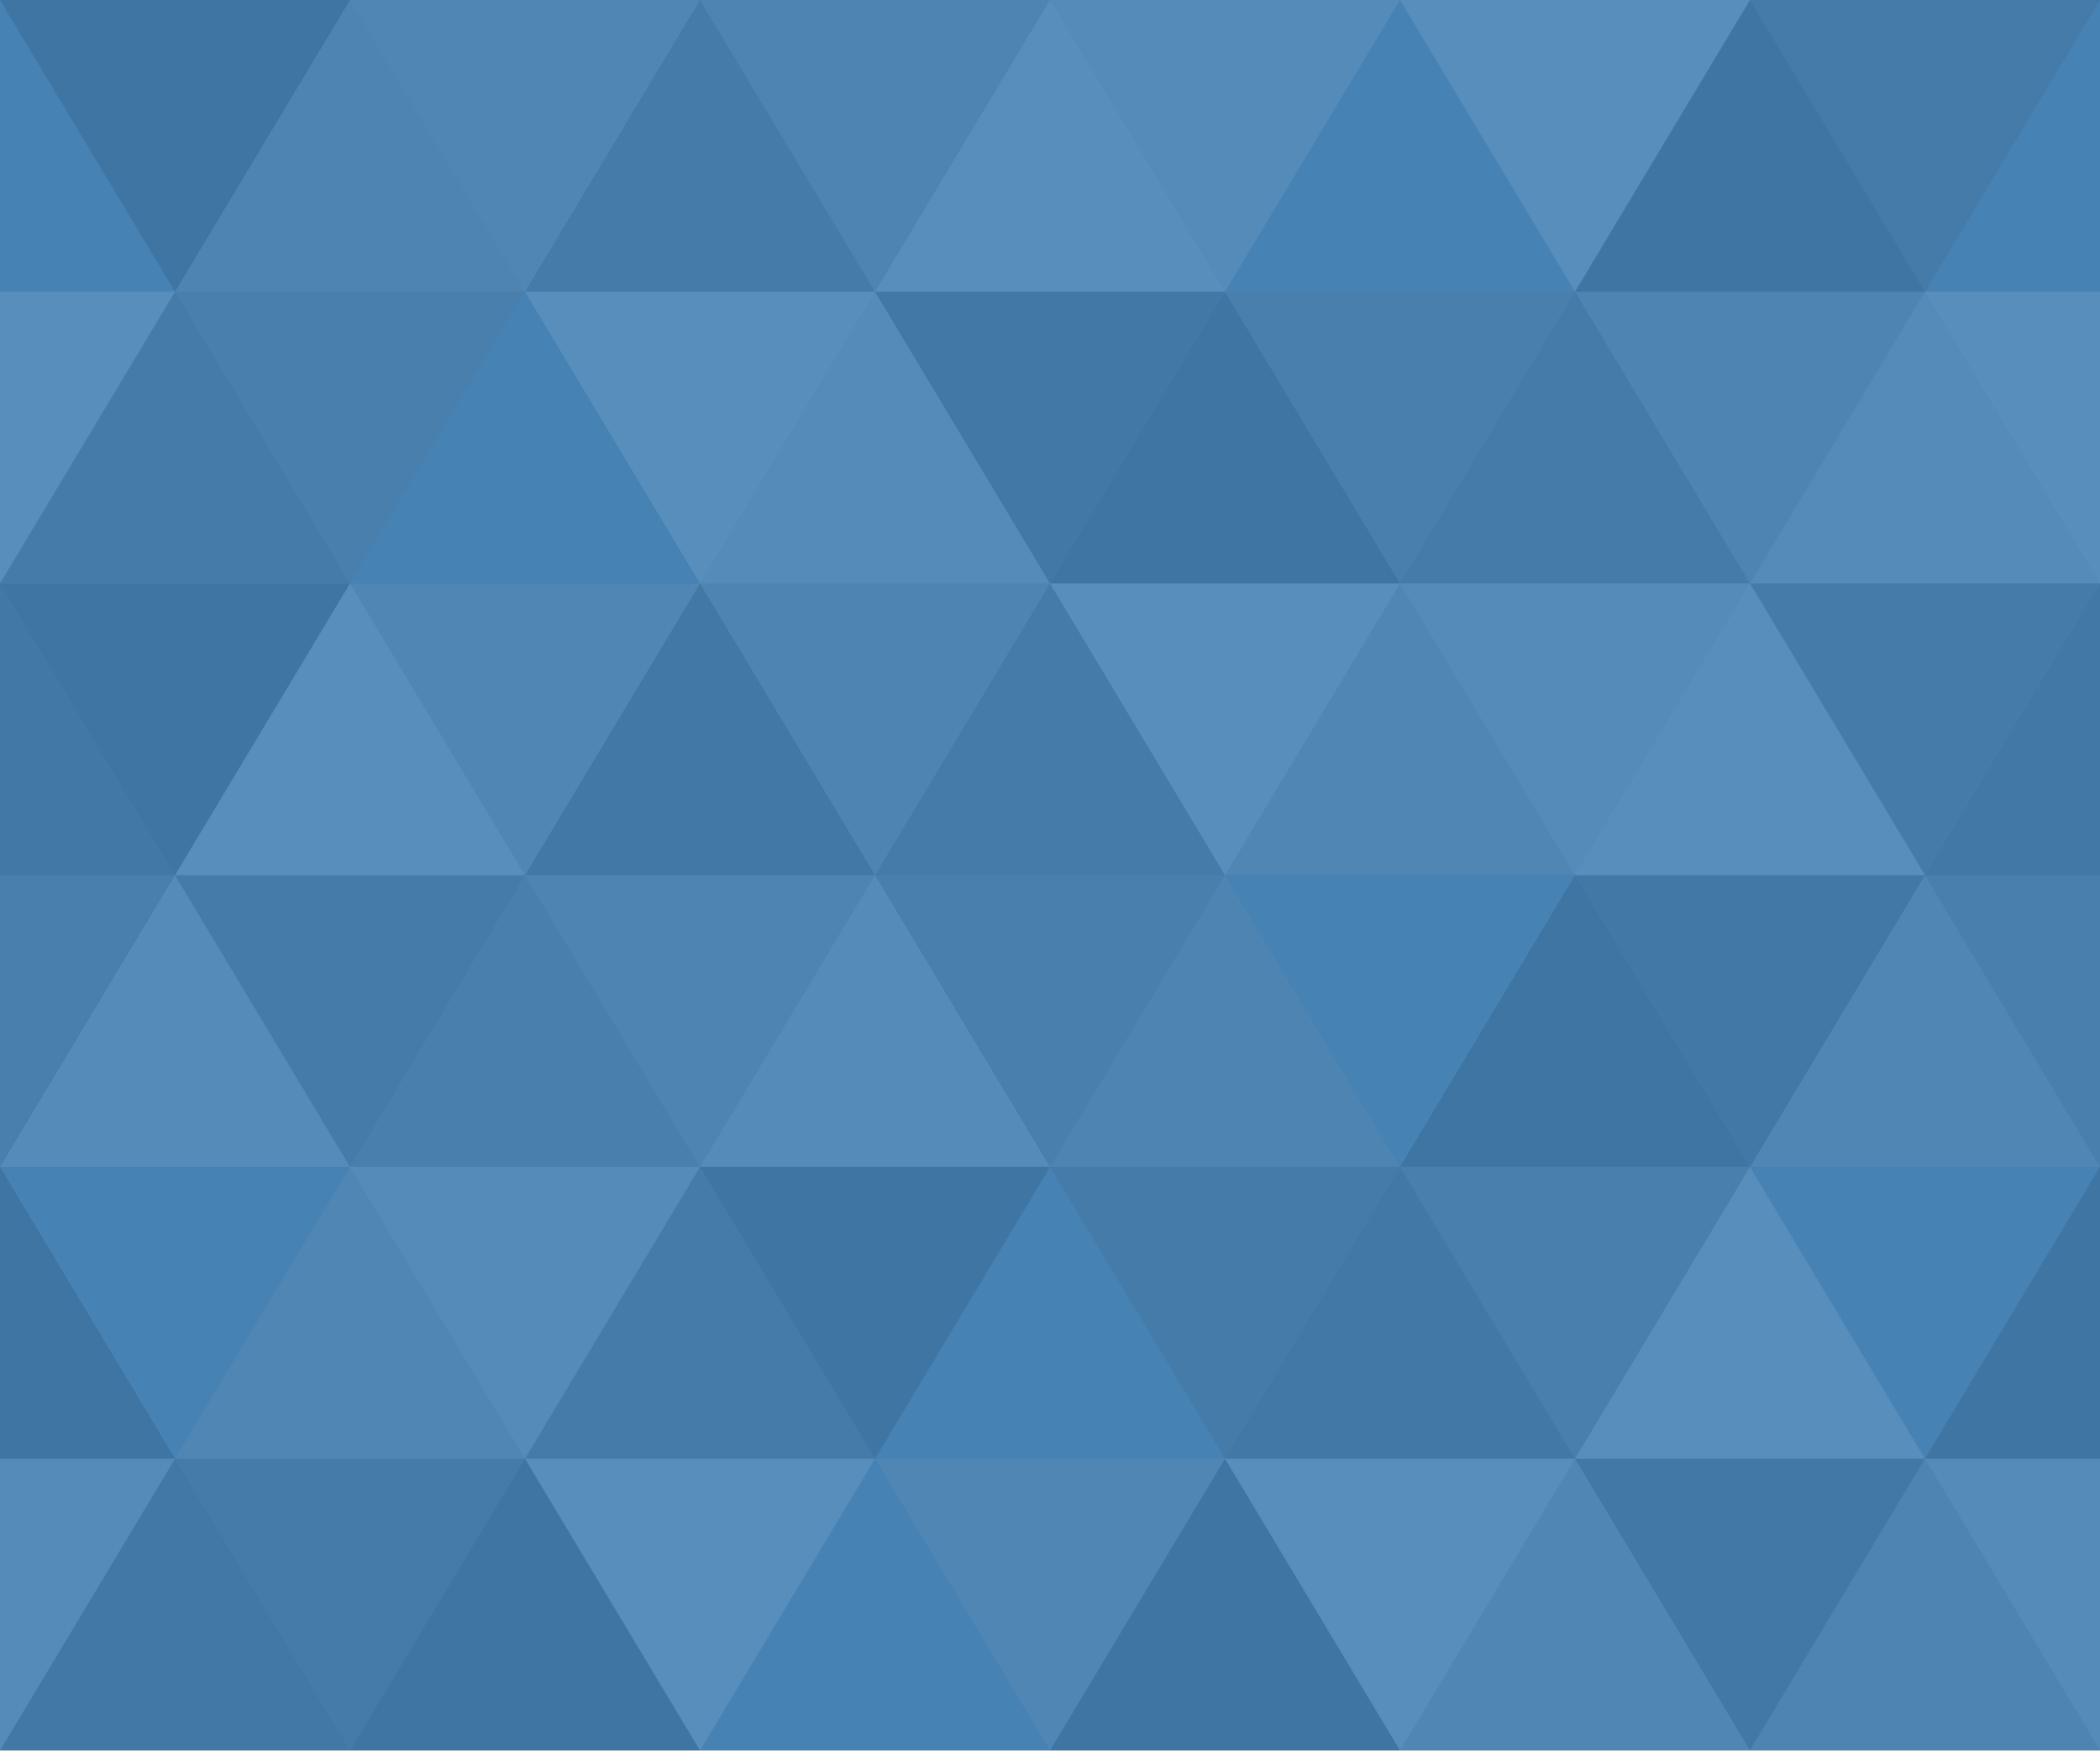
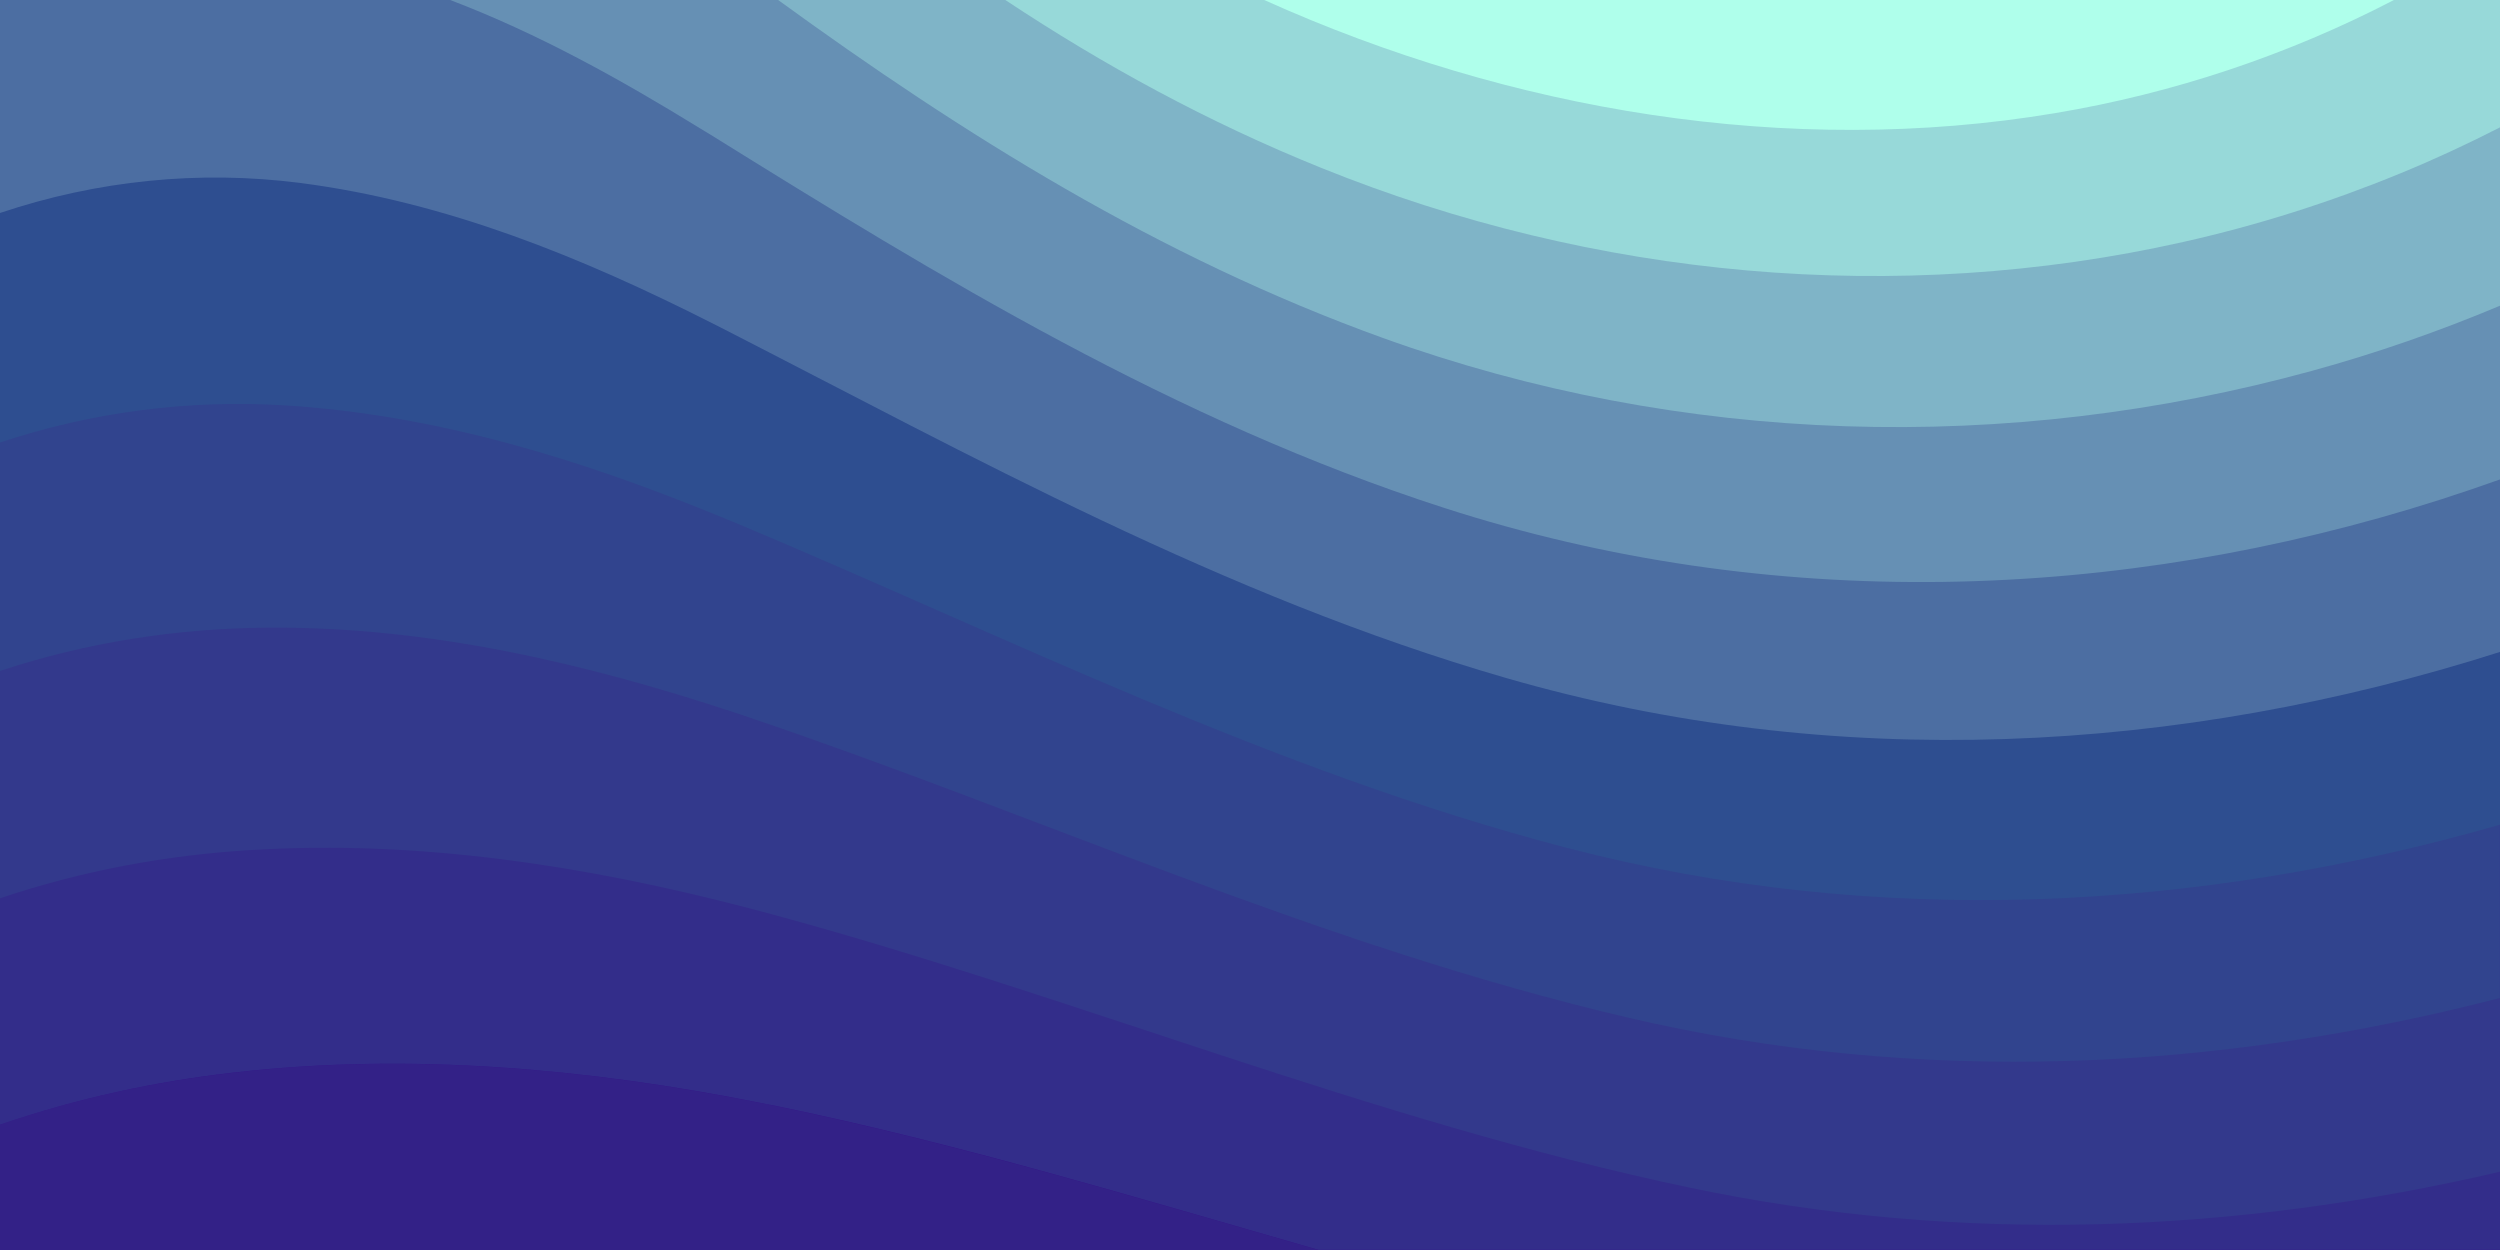
- <svg xmlns="http://www.w3.org/2000/svg" width="300" height="250" viewBox="0 0 1080 900">
-   <rect fill="#4682b4" width="1080" height="900" />
-   <g fill-opacity=".1">
-     <polygon fill="#444" points="90 150 0 300 180 300" />
-     <polygon points="90 150 180 0 0 0" />
-     <polygon fill="#AAA" points="270 150 360 0 180 0" />
-     <polygon fill="#DDD" points="450 150 360 300 540 300" />
-     <polygon fill="#999" points="450 150 540 0 360 0" />
-     <polygon points="630 150 540 300 720 300" />
-     <polygon fill="#DDD" points="630 150 720 0 540 0" />
-     <polygon fill="#444" points="810 150 720 300 900 300" />
-     <polygon fill="#FFF" points="810 150 900 0 720 0" />
-     <polygon fill="#DDD" points="990 150 900 300 1080 300" />
-     <polygon fill="#444" points="990 150 1080 0 900 0" />
-     <polygon fill="#DDD" points="90 450 0 600 180 600" />
-     <polygon points="90 450 180 300 0 300" />
-     <polygon fill="#666" points="270 450 180 600 360 600" />
-     <polygon fill="#AAA" points="270 450 360 300 180 300" />
-     <polygon fill="#DDD" points="450 450 360 600 540 600" />
-     <polygon fill="#999" points="450 450 540 300 360 300" />
-     <polygon fill="#999" points="630 450 540 600 720 600" />
-     <polygon fill="#FFF" points="630 450 720 300 540 300" />
-     <polygon points="810 450 720 600 900 600" />
-     <polygon fill="#DDD" points="810 450 900 300 720 300" />
-     <polygon fill="#AAA" points="990 450 900 600 1080 600" />
-     <polygon fill="#444" points="990 450 1080 300 900 300" />
-     <polygon fill="#222" points="90 750 0 900 180 900" />
-     <polygon points="270 750 180 900 360 900" />
-     <polygon fill="#DDD" points="270 750 360 600 180 600" />
-     <polygon points="450 750 540 600 360 600" />
-     <polygon points="630 750 540 900 720 900" />
-     <polygon fill="#444" points="630 750 720 600 540 600" />
-     <polygon fill="#AAA" points="810 750 720 900 900 900" />
-     <polygon fill="#666" points="810 750 900 600 720 600" />
-     <polygon fill="#999" points="990 750 900 900 1080 900" />
-     <polygon fill="#999" points="180 0 90 150 270 150" />
-     <polygon fill="#444" points="360 0 270 150 450 150" />
-     <polygon fill="#FFF" points="540 0 450 150 630 150" />
-     <polygon points="900 0 810 150 990 150" />
-     <polygon fill="#222" points="0 300 -90 450 90 450" />
-     <polygon fill="#FFF" points="0 300 90 150 -90 150" />
-     <polygon fill="#FFF" points="180 300 90 450 270 450" />
-     <polygon fill="#666" points="180 300 270 150 90 150" />
-     <polygon fill="#222" points="360 300 270 450 450 450" />
-     <polygon fill="#FFF" points="360 300 450 150 270 150" />
-     <polygon fill="#444" points="540 300 450 450 630 450" />
-     <polygon fill="#222" points="540 300 630 150 450 150" />
-     <polygon fill="#AAA" points="720 300 630 450 810 450" />
-     <polygon fill="#666" points="720 300 810 150 630 150" />
-     <polygon fill="#FFF" points="900 300 810 450 990 450" />
-     <polygon fill="#999" points="900 300 990 150 810 150" />
-     <polygon points="0 600 -90 750 90 750" />
-     <polygon fill="#666" points="0 600 90 450 -90 450" />
-     <polygon fill="#AAA" points="180 600 90 750 270 750" />
-     <polygon fill="#444" points="180 600 270 450 90 450" />
-     <polygon fill="#444" points="360 600 270 750 450 750" />
-     <polygon fill="#999" points="360 600 450 450 270 450" />
-     <polygon fill="#666" points="540 600 630 450 450 450" />
-     <polygon fill="#222" points="720 600 630 750 810 750" />
-     <polygon fill="#FFF" points="900 600 810 750 990 750" />
-     <polygon fill="#222" points="900 600 990 450 810 450" />
-     <polygon fill="#DDD" points="0 900 90 750 -90 750" />
-     <polygon fill="#444" points="180 900 270 750 90 750" />
-     <polygon fill="#FFF" points="360 900 450 750 270 750" />
-     <polygon fill="#AAA" points="540 900 630 750 450 750" />
-     <polygon fill="#FFF" points="720 900 810 750 630 750" />
-     <polygon fill="#222" points="900 900 990 750 810 750" />
-     <polygon fill="#222" points="1080 300 990 450 1170 450" />
-     <polygon fill="#FFF" points="1080 300 1170 150 990 150" />
-     <polygon points="1080 600 990 750 1170 750" />
-     <polygon fill="#666" points="1080 600 1170 450 990 450" />
-     <polygon fill="#DDD" points="1080 900 1170 750 990 750" />
+ <svg xmlns="http://www.w3.org/2000/svg" width="100%" height="100%" viewBox="0 0 1600 800">
+   <rect fill="#321185" width="1600" height="800" />
+   <g>
+     <path fill="#332187" d="M486 705.8c-109.3-21.8-223.4-32.2-335.3-19.4C99.5 692.1 49 703 0 719.8V800h843.8c-115.9-33.2-230.8-68.1-347.6-92.2C492.8 707.1 489.4 706.5 486 705.8z" />
+     <path fill="#332d8a" d="M1600 0H0v719.8c49-16.8 99.5-27.8 150.7-33.5c111.9-12.7 226-2.4 335.3 19.4c3.4 0.7 6.8 1.4 10.2 2c116.8 24 231.7 59 347.6 92.2H1600V0z" />
+     <path fill="#33398c" d="M478.4 581c3.2 0.8 6.4 1.7 9.5 2.5c196.2 52.5 388.7 133.5 593.5 176.6c174.2 36.6 349.5 29.2 518.6-10.2V0H0v574.9c52.3-17.6 106.5-27.7 161.1-30.9C268.4 537.4 375.7 554.2 478.4 581z" />
+     <path fill="#31448e" d="M0 0v429.4c55.6-18.4 113.5-27.3 171.4-27.7c102.8-0.8 203.2 22.7 299.3 54.5c3 1 5.9 2 8.9 3c183.6 62 365.7 146.1 562.4 192.1c186.7 43.7 376.3 34.4 557.9-12.6V0H0z" />
+     <path fill="#2e4e90" d="M181.8 259.4c98.2 6 191.9 35.2 281.3 72.1c2.8 1.1 5.5 2.3 8.3 3.4c171 71.6 342.7 158.5 531.3 207.7c198.8 51.8 403.4 40.8 597.3-14.8V0H0v283.2C59 263.6 120.6 255.7 181.8 259.4z" />
+     <path fill="#4c6ea2" d="M1600 0H0v136.3c62.3-20.9 127.7-27.5 192.2-19.2c93.6 12.1 180.5 47.7 263.3 89.6c2.6 1.3 5.1 2.6 7.7 3.9c158.4 81.1 319.7 170.9 500.3 223.2c210.5 61 430.8 49 636.6-16.6V0z" />
+     <path fill="#6690b4" d="M454.9 86.3C600.7 177 751.6 269.3 924.1 325c208.6 67.4 431.3 60.8 637.9-5.3c12.8-4.1 25.4-8.4 38.1-12.9V0H288.1c56 21.3 108.7 50.6 159.7 82C450.2 83.4 452.5 84.9 454.9 86.3z" />
+     <path fill="#7fb4c7" d="M1600 0H498c118.1 85.8 243.5 164.5 386.8 216.2c191.8 69.2 400 74.7 595 21.1c40.8-11.2 81.1-25.2 120.3-41.7V0z" />
+     <path fill="#97d9d9" d="M1397.5 154.8c47.2-10.6 93.6-25.3 138.6-43.8c21.7-8.9 43-18.8 63.9-29.5V0H643.4c62.9 41.7 129.7 78.2 202.1 107.4C1020.4 178.1 1214.2 196.1 1397.5 154.8z" />
+     <path fill="#afffeb" d="M1315.3 72.4c75.3-12.6 148.9-37.1 216.8-72.4h-723C966.8 71 1144.7 101 1315.3 72.4z" />
  </g>
</svg>
